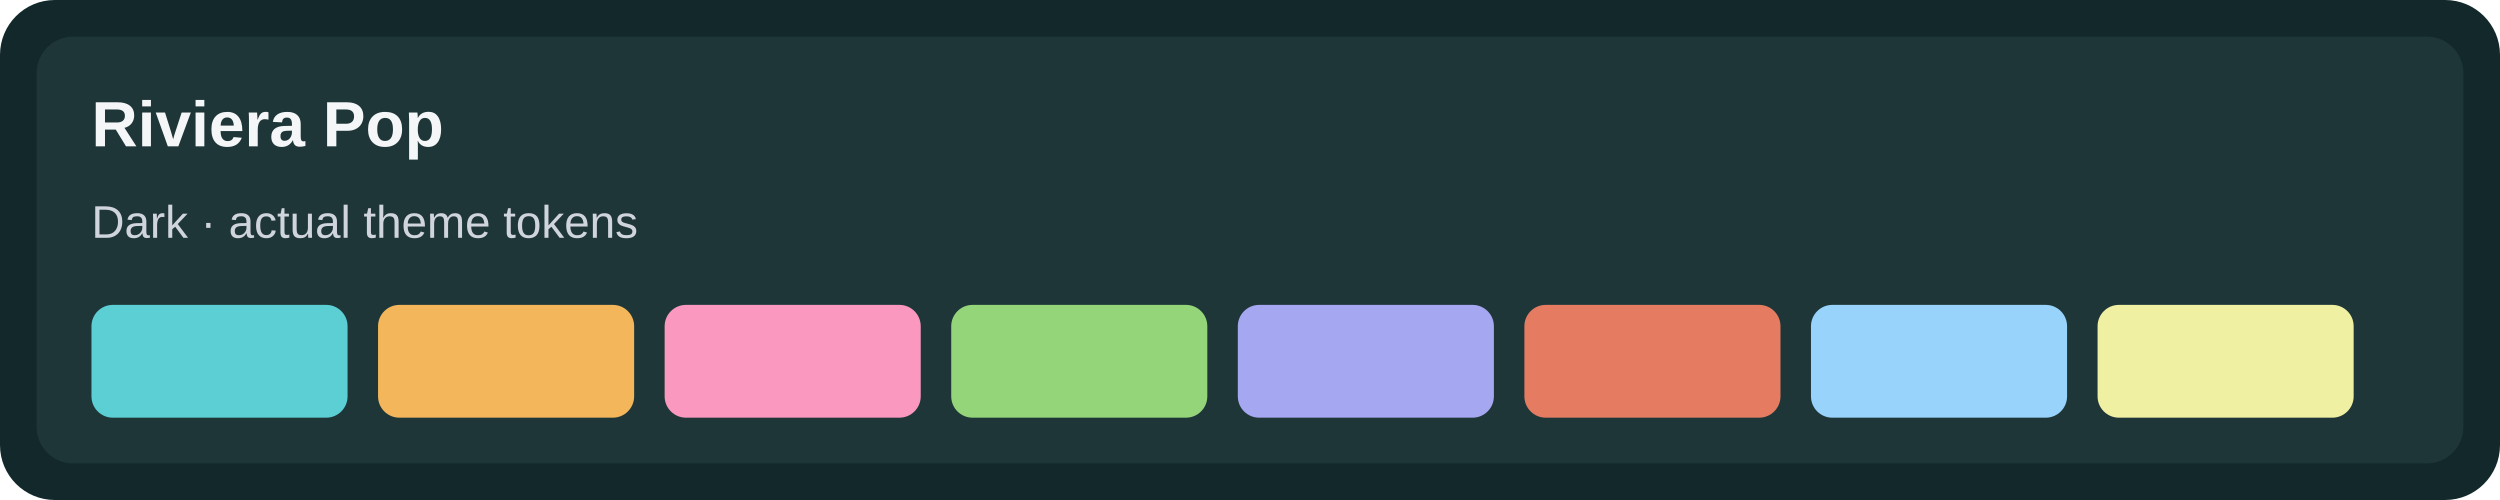
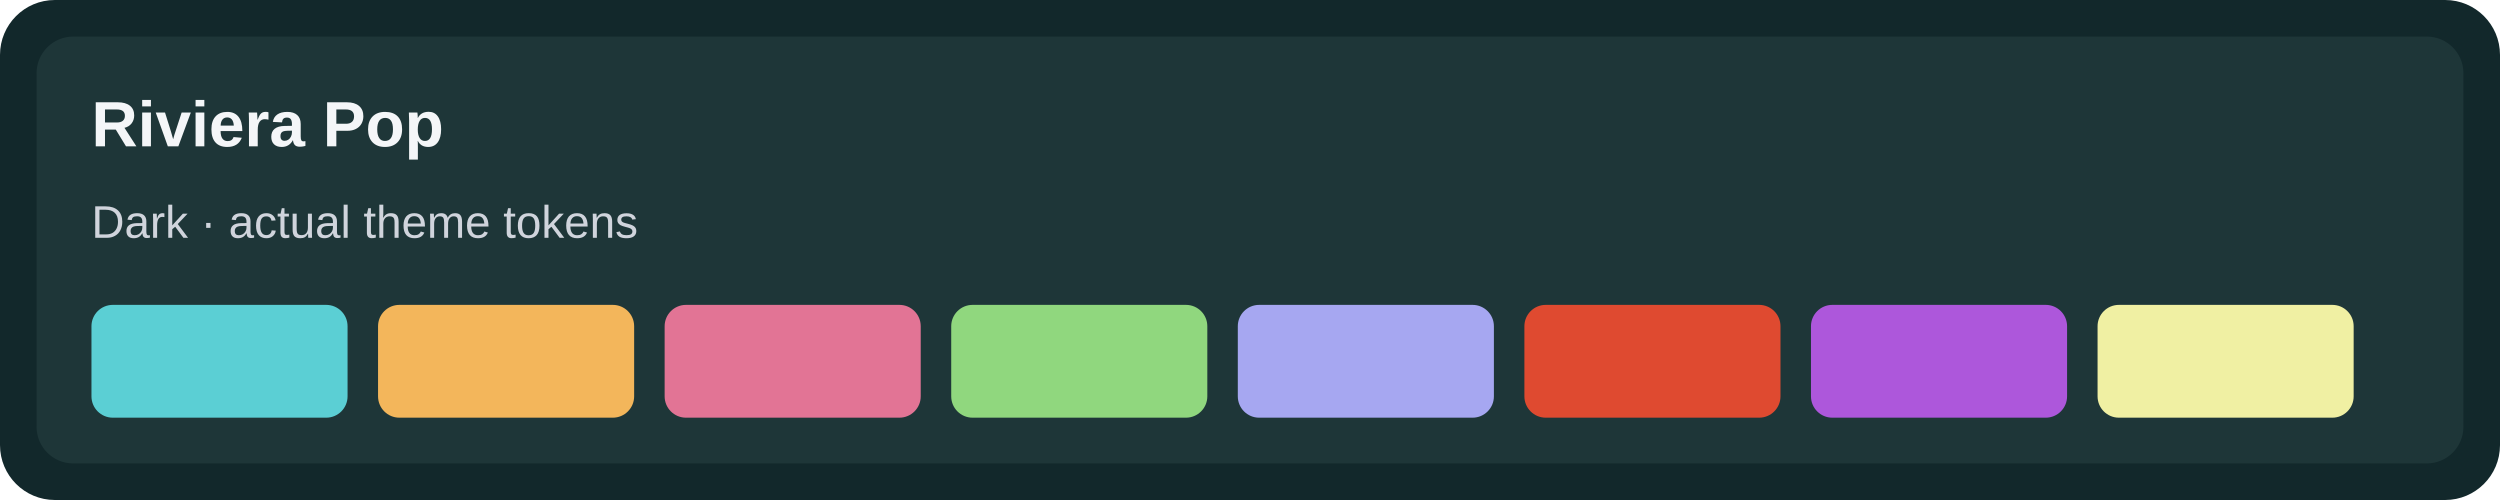
<svg xmlns="http://www.w3.org/2000/svg" width="820" height="164" viewBox="0 0 820 164">
  <rect width="820" height="164" rx="18" fill="#12282B" />
  <rect x="12" y="12" width="796" height="140" rx="12" fill="#1E3638" />
  <text x="30" y="48" fill="#F4F6F8" font-family="Segoe UI,Arial,sans-serif" font-size="21" font-weight="650">Riviera Pop</text>
  <text x="30" y="78" fill="#D0D4DC" font-family="Segoe UI,Arial,sans-serif" font-size="15">Dark · actual theme tokens</text>
  <rect x="30" y="100" width="84" height="37" rx="7" fill="#5BCFD4" />
  <rect x="124" y="100" width="84" height="37" rx="7" fill="#F3B65B" />
-   <rect x="218" y="100" width="84" height="37" rx="7" fill="#FB98C0" />
-   <rect x="312" y="100" width="84" height="37" rx="7" fill="#94D57A" />
+   <rect x="218" y="100" width="84" height="37" rx="7" fill="#E27495" />
+   <rect x="312" y="100" width="84" height="37" rx="7" fill="#90D77E" />
  <rect x="406" y="100" width="84" height="37" rx="7" fill="#A6A7F1" />
-   <rect x="500" y="100" width="84" height="37" rx="7" fill="#E57C61" />
-   <rect x="594" y="100" width="84" height="37" rx="7" fill="#98D3FB" />
+   <rect x="500" y="100" width="84" height="37" rx="7" fill="#DF4A30" />
+   <rect x="594" y="100" width="84" height="37" rx="7" fill="#AD57DB" />
  <rect x="688" y="100" width="84" height="37" rx="7" fill="#F0F0A3" />
</svg>
